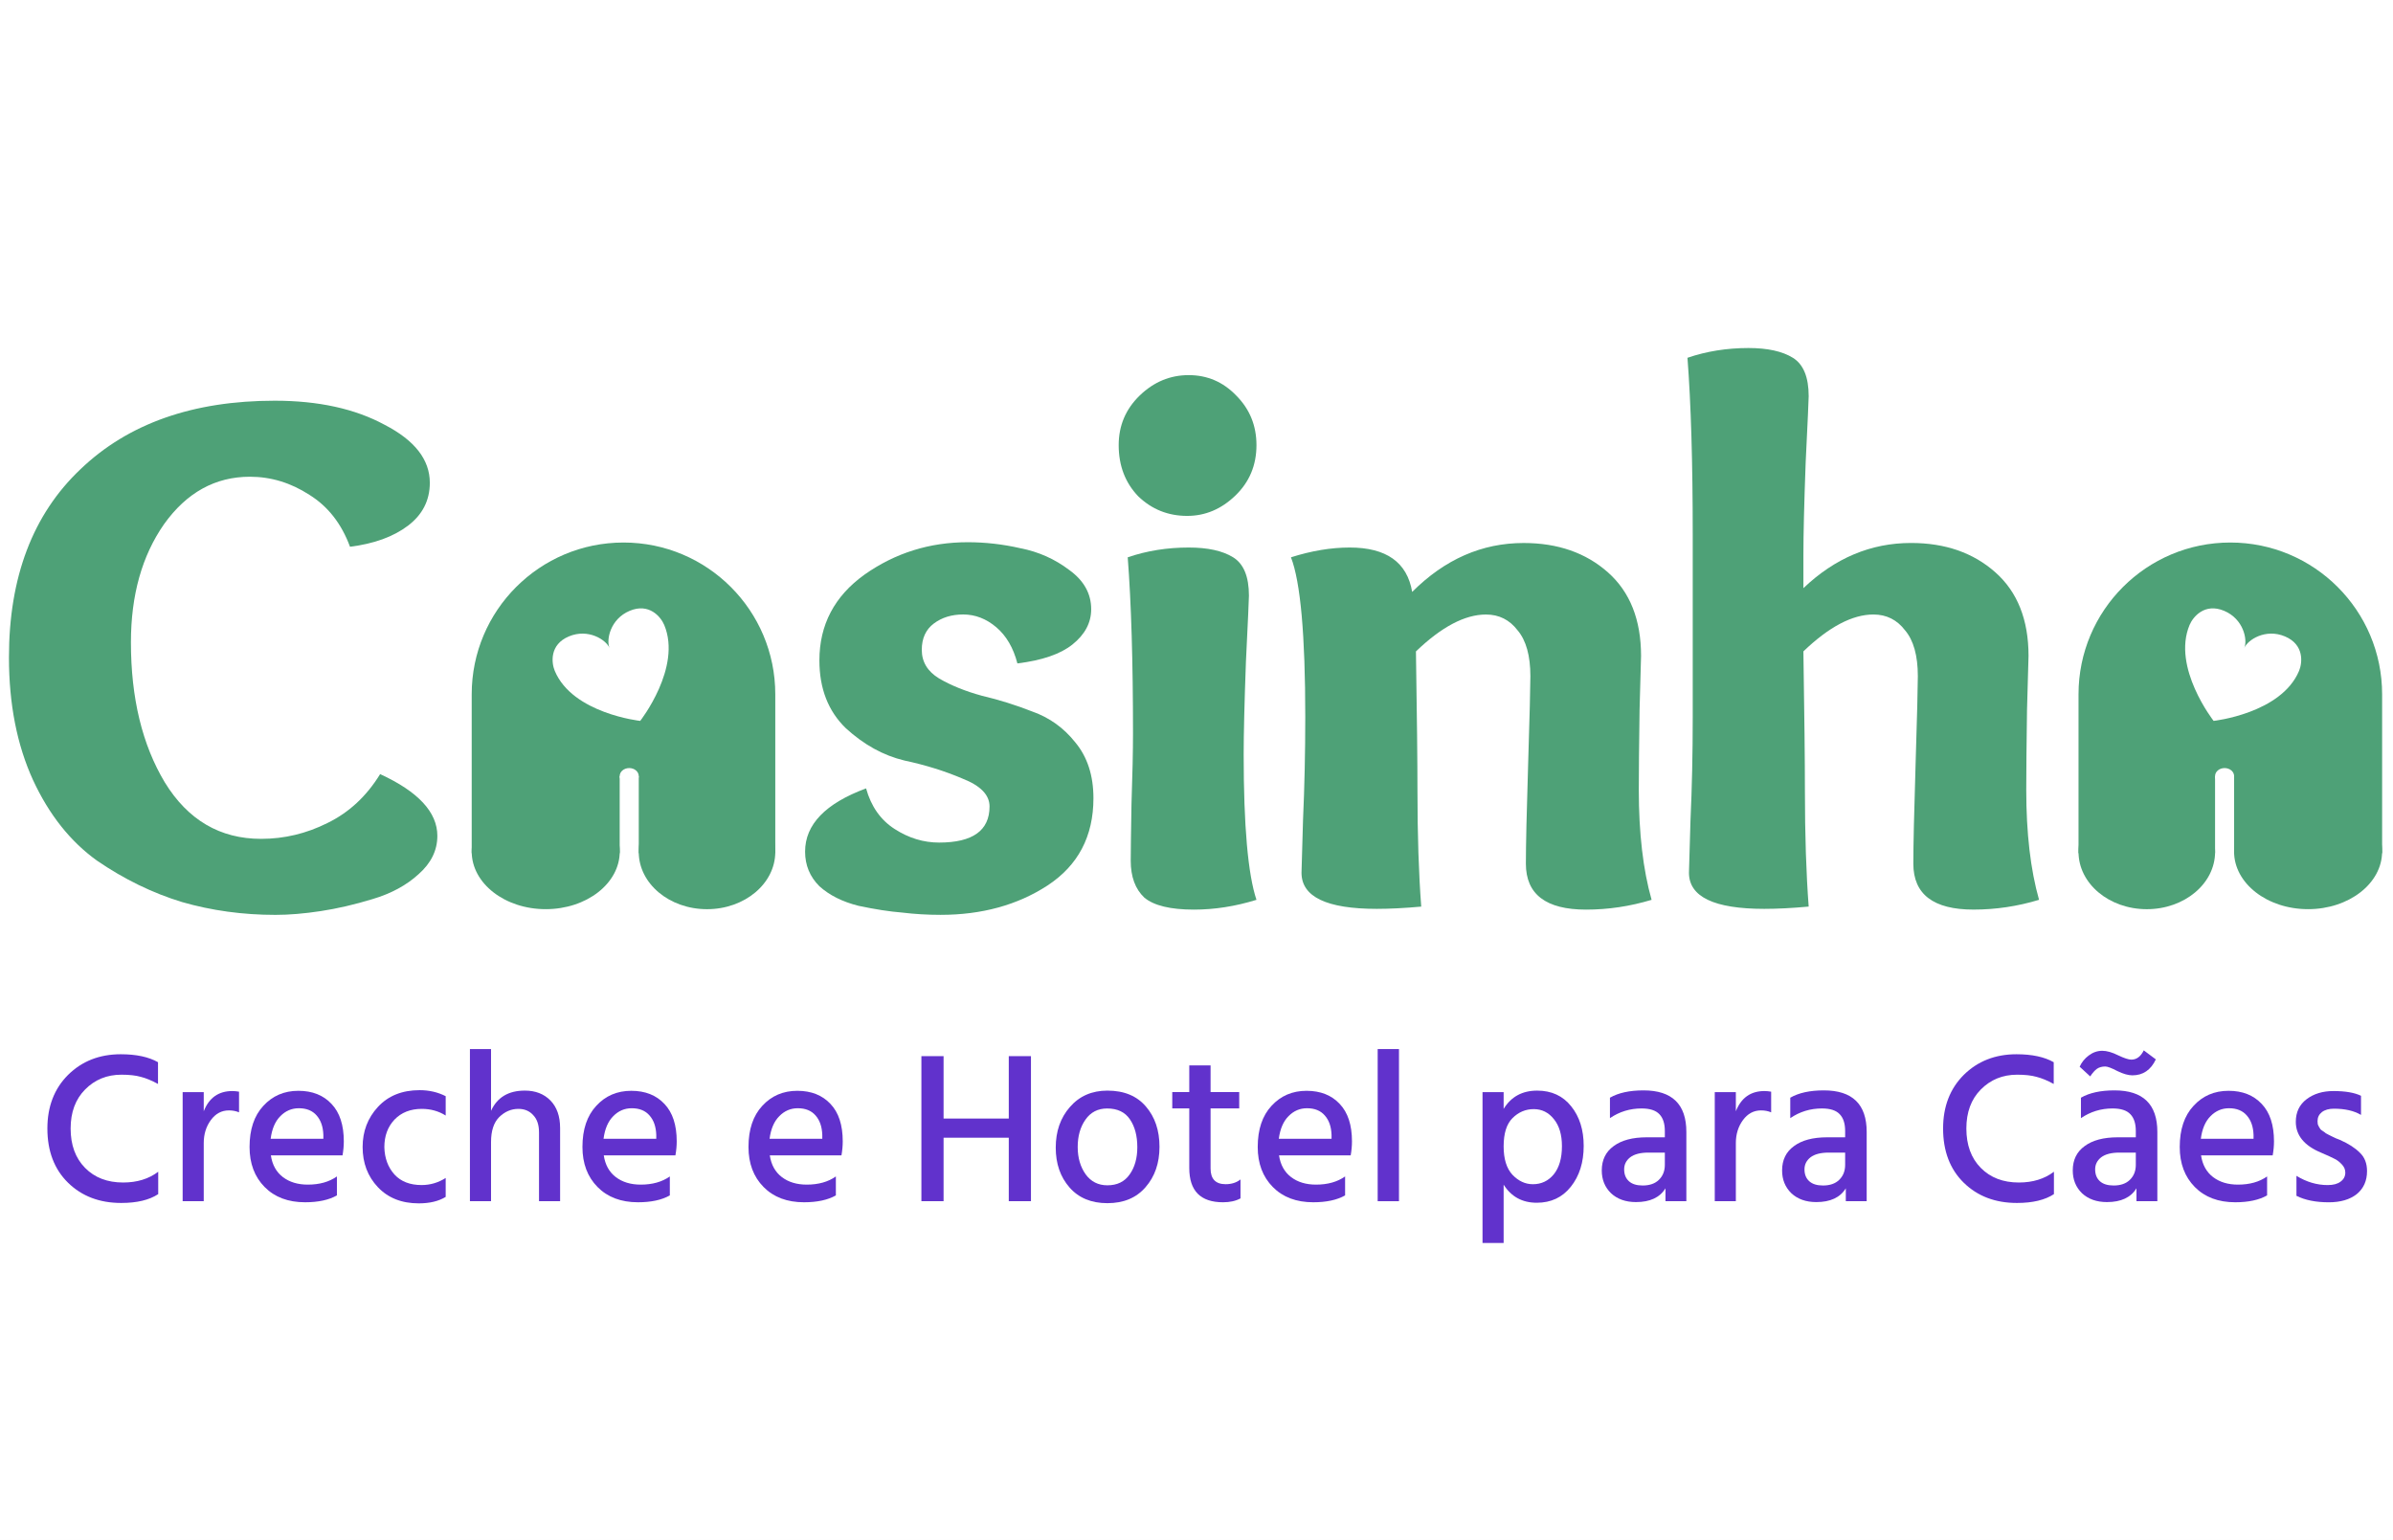
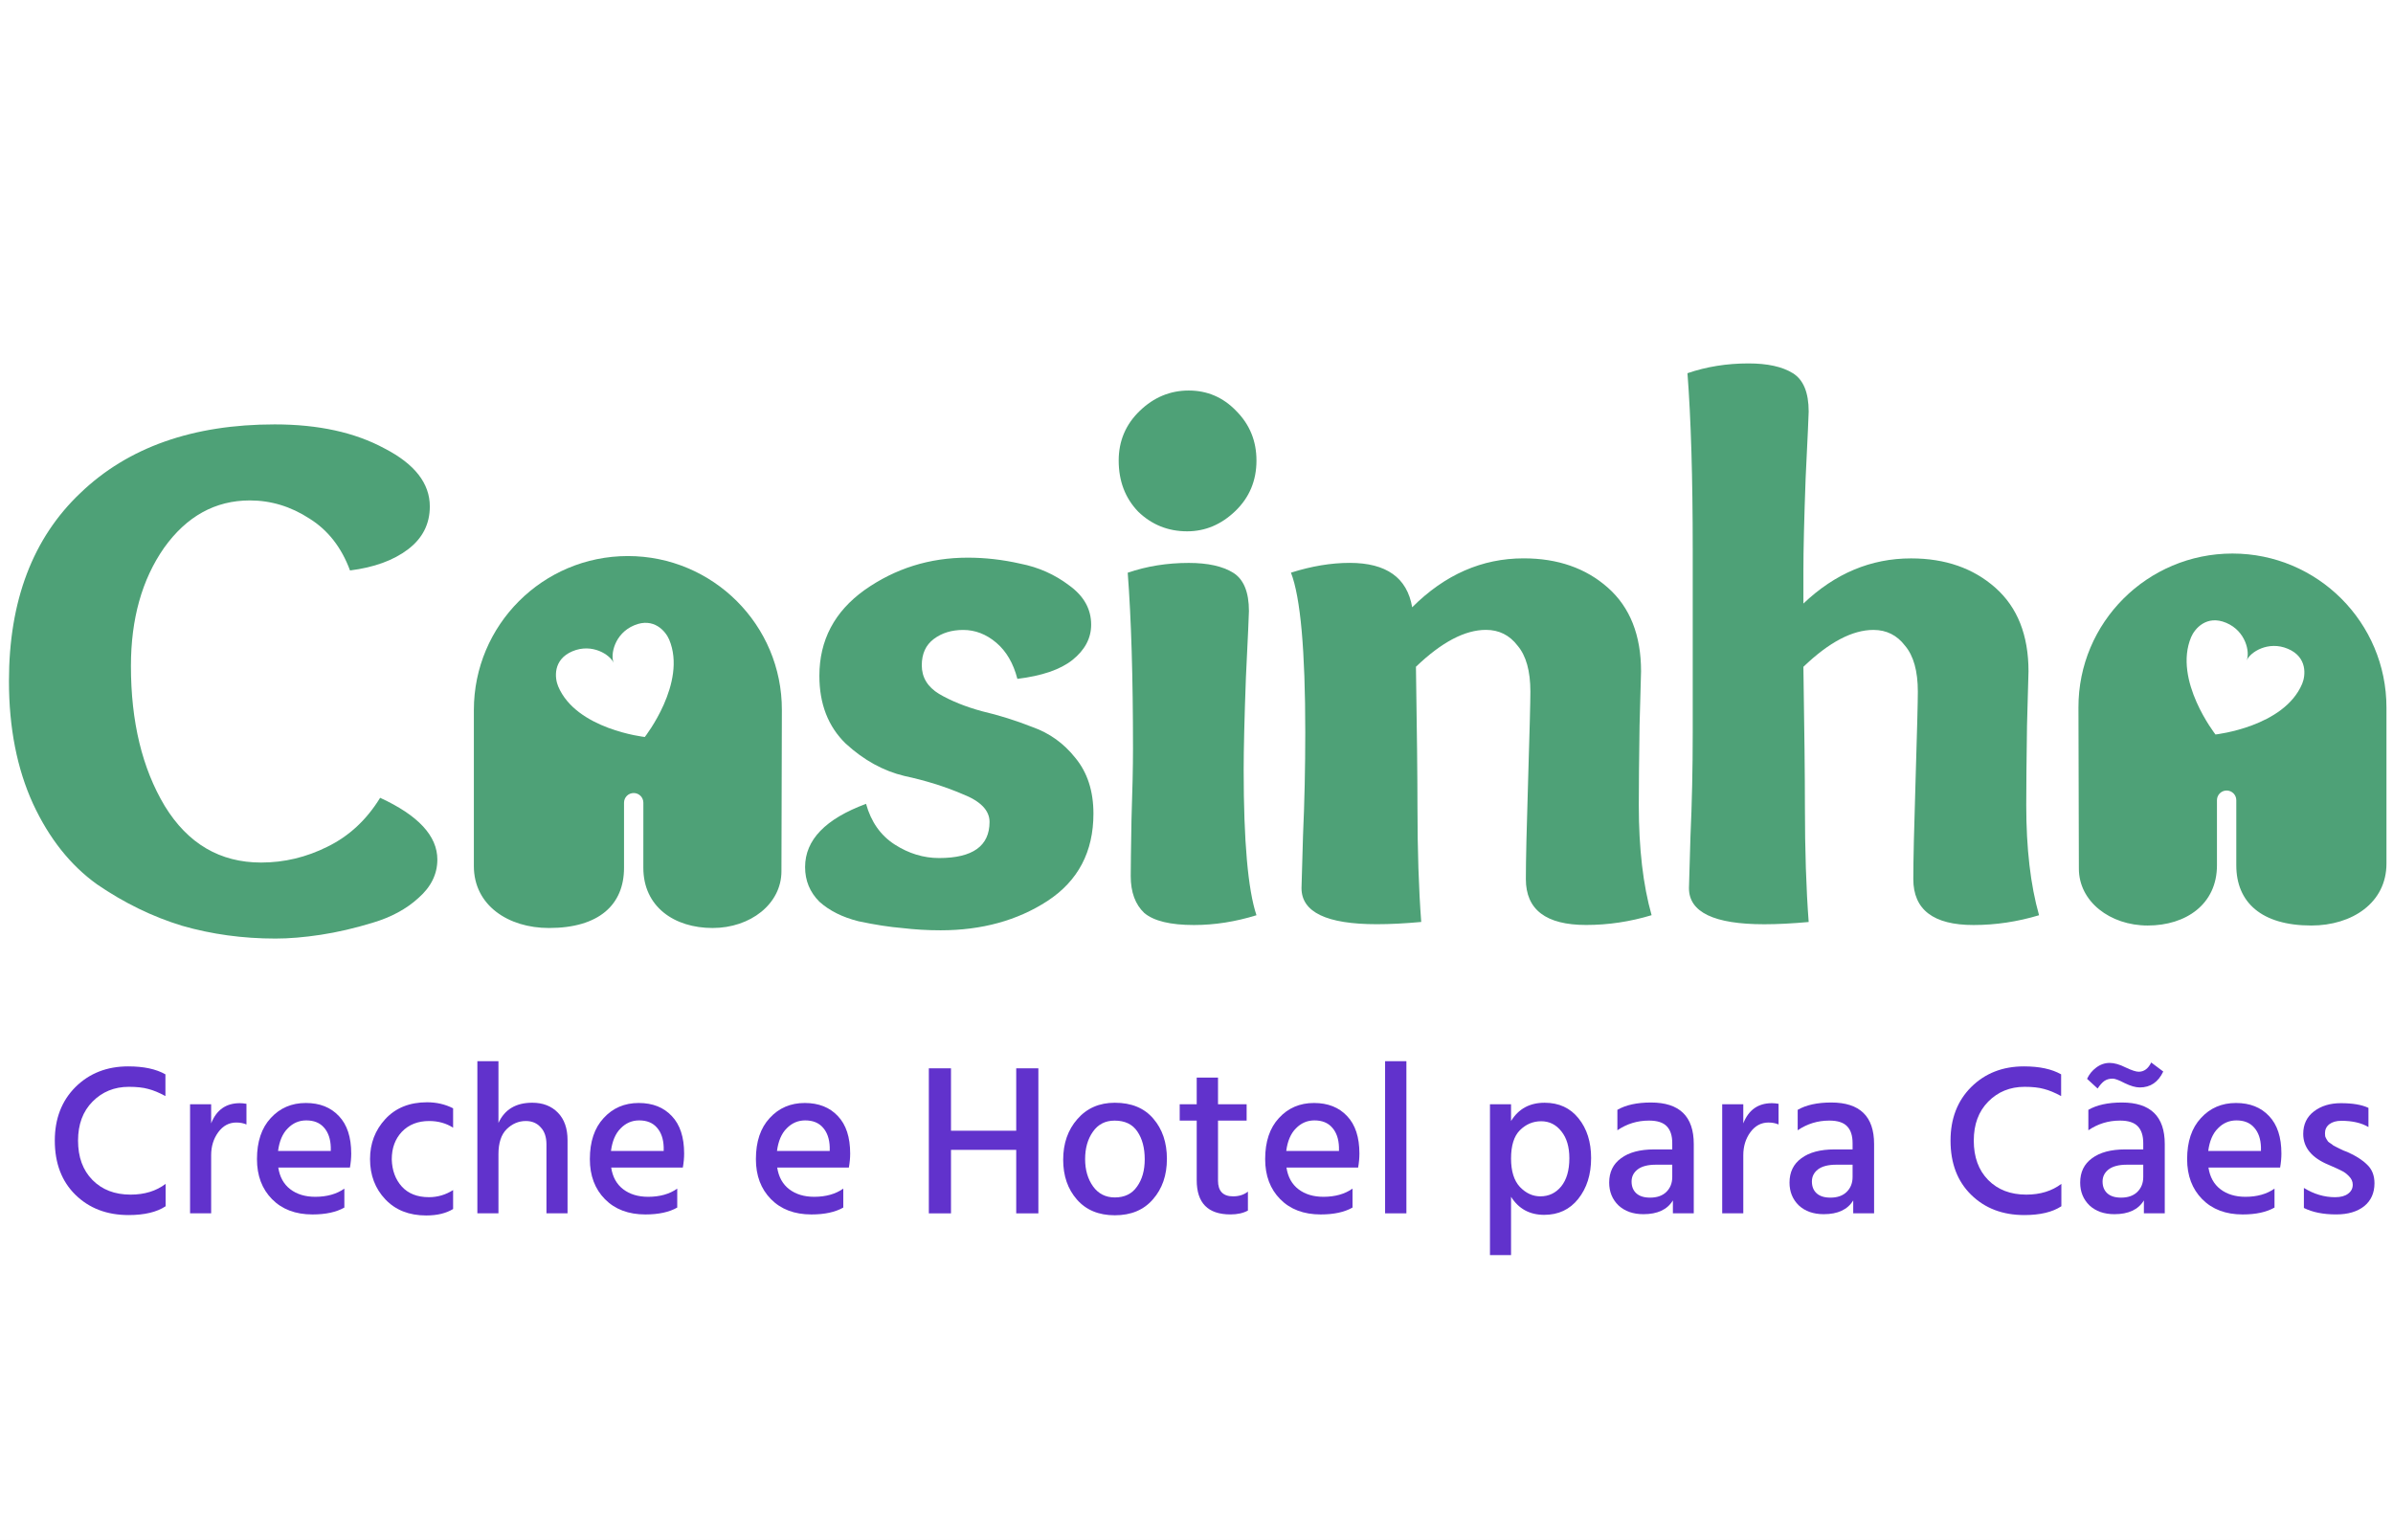
<svg xmlns="http://www.w3.org/2000/svg" width="101" height="65" viewBox="0 0 101 65" fill="none">
-   <g clip-path="url(#clip0_2503_483)">
-     <rect width="101" height="65" fill="white" />
-     <rect width="26.286" height="26.286" transform="matrix(-1 0 0 1 108.183 20.123)" fill="white" />
-     <rect width="26.286" height="26.286" transform="translate(12.2668 20.123)" fill="white" />
-     <path d="M100.541 29.307C100.541 25.769 97.672 22.9 94.134 22.9V22.9C90.595 22.9 87.727 25.769 87.727 29.307V36.014H100.541V29.307Z" fill="#4EA177" />
-     <path d="M93.873 25.783C94.695 26.129 94.868 27.008 94.725 27.35C94.868 27.008 95.618 26.517 96.439 26.863C97.26 27.209 97.178 27.979 97.034 28.321C96.278 30.118 93.429 30.429 93.429 30.429C93.429 30.429 91.659 28.174 92.415 26.378C92.559 26.036 93.052 25.438 93.873 25.783Z" fill="white" />
-     <path d="M94.294 32.76H93.49V37.631H94.294V32.76Z" fill="white" />
-     <path d="M94.292 35.945C94.292 37.288 95.691 38.376 97.416 38.376C99.141 38.376 100.54 37.288 100.54 35.945C100.54 34.602 99.141 33.514 97.416 33.514C95.691 33.514 94.292 34.602 94.292 35.945Z" fill="#4EA177" />
-     <path d="M93.49 32.759C93.49 32.946 93.67 33.098 93.892 33.098C94.114 33.098 94.294 32.946 94.294 32.759C94.294 32.572 94.114 32.42 93.892 32.42C93.67 32.42 93.49 32.572 93.49 32.759Z" fill="white" />
-     <path d="M87.727 35.96C87.727 37.295 89.017 38.377 90.609 38.377C92.201 38.377 93.491 37.295 93.491 35.96C93.491 34.625 92.201 33.543 90.609 33.543C89.017 33.543 87.727 34.625 87.727 35.96Z" fill="#4EA177" />
-     <path d="M19.909 29.307C19.909 25.769 22.777 22.9 26.316 22.9V22.9C29.854 22.9 32.722 25.769 32.722 29.307V36.014H19.909V29.307Z" fill="#4EA177" />
-     <path d="M26.576 25.783C25.755 26.129 25.581 27.008 25.725 27.35C25.581 27.008 24.831 26.517 24.01 26.863C23.189 27.209 23.272 27.979 23.416 28.321C24.171 30.118 27.021 30.429 27.021 30.429C27.021 30.429 28.79 28.174 28.034 26.378C27.89 26.036 27.397 25.438 26.576 25.783Z" fill="white" />
-     <path d="M26.155 32.76H26.96V37.631H26.155V32.76Z" fill="white" />
-     <path d="M26.157 35.945C26.157 37.288 24.759 38.376 23.033 38.376C21.308 38.376 19.909 37.288 19.909 35.945C19.909 34.602 21.308 33.514 23.033 33.514C24.759 33.514 26.157 34.602 26.157 35.945Z" fill="#4EA177" />
-     <path d="M26.959 32.759C26.959 32.946 26.779 33.098 26.558 33.098C26.335 33.098 26.155 32.946 26.155 32.759C26.155 32.572 26.335 32.42 26.558 32.42C26.779 32.42 26.959 32.572 26.959 32.759Z" fill="white" />
-     <path d="M32.722 35.96C32.722 37.295 31.432 38.377 29.841 38.377C28.249 38.377 26.959 37.295 26.959 35.96C26.959 34.625 28.249 33.543 29.841 33.543C31.432 33.543 32.722 34.625 32.722 35.96Z" fill="#4EA177" />
-     <path d="M73.796 14.69C74.601 14.69 75.226 14.827 75.671 15.102C76.115 15.378 76.338 15.918 76.338 16.723C76.338 16.85 76.296 17.782 76.211 19.519C76.147 21.256 76.115 22.559 76.115 23.428V24.826C77.45 23.555 78.965 22.919 80.659 22.919C82.1 22.919 83.286 23.332 84.218 24.159C85.15 24.985 85.617 26.161 85.617 27.686C85.617 27.728 85.595 28.491 85.553 29.974C85.532 31.457 85.521 32.579 85.521 33.342C85.521 35.164 85.701 36.71 86.061 37.981C85.15 38.257 84.229 38.394 83.297 38.394C81.602 38.394 80.755 37.748 80.755 36.456C80.755 35.693 80.787 34.295 80.85 32.262C80.914 30.207 80.945 28.968 80.945 28.544C80.945 27.675 80.765 27.029 80.405 26.605C80.066 26.161 79.621 25.938 79.071 25.938C78.181 25.938 77.196 26.457 76.115 27.495C76.158 30.207 76.179 32.166 76.179 33.374C76.179 35.238 76.232 36.869 76.338 38.267C75.639 38.331 75.014 38.363 74.463 38.363C72.345 38.363 71.285 37.854 71.285 36.837C71.285 36.753 71.307 36.022 71.349 34.645C71.413 33.247 71.444 31.796 71.444 30.291V22.538C71.444 19.509 71.37 17.03 71.222 15.102C72.027 14.827 72.885 14.69 73.796 14.69Z" fill="#4EA177" />
-     <path d="M54.487 23.524C55.356 23.248 56.182 23.111 56.966 23.111C58.513 23.111 59.392 23.735 59.603 24.985C60.98 23.608 62.548 22.92 64.306 22.92C65.747 22.92 66.933 23.333 67.865 24.159C68.797 24.985 69.263 26.161 69.263 27.686C69.263 27.729 69.242 28.491 69.2 29.974C69.179 31.457 69.168 32.58 69.168 33.343C69.168 35.164 69.348 36.711 69.708 37.982C68.797 38.257 67.876 38.395 66.944 38.395C65.249 38.395 64.402 37.749 64.402 36.456C64.402 35.694 64.433 34.296 64.497 32.262C64.561 30.207 64.592 28.968 64.592 28.544C64.592 27.676 64.412 27.03 64.052 26.606C63.713 26.161 63.268 25.939 62.718 25.939C61.828 25.939 60.843 26.458 59.762 27.496C59.805 30.207 59.826 32.167 59.826 33.374C59.826 35.238 59.879 36.87 59.985 38.268C59.286 38.331 58.661 38.363 58.11 38.363C55.992 38.363 54.932 37.855 54.932 36.838C54.932 36.753 54.954 36.012 54.996 34.614C55.059 33.215 55.091 31.764 55.091 30.26C55.091 26.807 54.89 24.562 54.487 23.524Z" fill="#4EA177" />
-     <path d="M50.108 21.776C49.303 21.776 48.614 21.501 48.042 20.95C47.492 20.378 47.216 19.658 47.216 18.789C47.216 17.963 47.513 17.264 48.106 16.692C48.699 16.12 49.387 15.834 50.171 15.834C50.955 15.834 51.622 16.12 52.173 16.692C52.745 17.264 53.031 17.963 53.031 18.789C53.031 19.637 52.734 20.346 52.141 20.918C51.548 21.49 50.87 21.776 50.108 21.776ZM50.171 23.111C50.976 23.111 51.601 23.248 52.046 23.524C52.491 23.799 52.713 24.339 52.713 25.144C52.713 25.271 52.671 26.204 52.586 27.941C52.523 29.678 52.491 30.981 52.491 31.849C52.491 34.857 52.671 36.901 53.031 37.982C52.141 38.257 51.262 38.395 50.394 38.395C49.398 38.395 48.699 38.225 48.297 37.887C47.915 37.526 47.724 37.007 47.724 36.33C47.724 35.991 47.735 35.196 47.756 33.946C47.799 32.697 47.82 31.701 47.82 30.959C47.82 27.93 47.746 25.451 47.597 23.524C48.402 23.248 49.26 23.111 50.171 23.111Z" fill="#4EA177" />
-     <path d="M42.941 28.003C42.771 27.346 42.474 26.837 42.051 26.477C41.627 26.117 41.161 25.937 40.653 25.937C40.166 25.937 39.752 26.064 39.413 26.319C39.075 26.573 38.905 26.944 38.905 27.431C38.905 27.939 39.149 28.342 39.636 28.638C40.144 28.935 40.748 29.178 41.447 29.369C42.167 29.538 42.877 29.761 43.576 30.036C44.296 30.291 44.9 30.725 45.387 31.339C45.896 31.953 46.15 32.737 46.15 33.691C46.15 35.301 45.504 36.529 44.212 37.377C42.941 38.203 41.437 38.616 39.699 38.616C39.149 38.616 38.608 38.584 38.079 38.52C37.549 38.478 36.935 38.383 36.236 38.235C35.558 38.065 35.007 37.79 34.584 37.408C34.181 37.006 33.98 36.519 33.98 35.947C33.98 34.803 34.838 33.913 36.554 33.278C36.765 34.04 37.168 34.612 37.761 34.993C38.354 35.375 38.979 35.565 39.636 35.565C41.055 35.565 41.765 35.057 41.765 34.04C41.765 33.553 41.384 33.161 40.621 32.864C39.88 32.547 39.064 32.292 38.174 32.102C37.284 31.89 36.458 31.434 35.696 30.735C34.954 30.015 34.584 29.062 34.584 27.876C34.584 26.372 35.219 25.164 36.49 24.253C37.782 23.342 39.233 22.887 40.843 22.887C41.585 22.887 42.326 22.971 43.068 23.141C43.83 23.289 44.519 23.596 45.133 24.062C45.748 24.507 46.055 25.058 46.055 25.715C46.055 26.287 45.79 26.785 45.26 27.208C44.752 27.611 43.979 27.876 42.941 28.003Z" fill="#4EA177" />
-     <path d="M16.044 32.675C17.654 33.416 18.459 34.285 18.459 35.281C18.459 35.895 18.194 36.435 17.665 36.901C17.156 37.367 16.51 37.717 15.726 37.95C14.964 38.183 14.233 38.352 13.534 38.458C12.835 38.564 12.199 38.617 11.627 38.617C10.25 38.617 8.937 38.437 7.687 38.077C6.437 37.696 5.24 37.113 4.096 36.329C2.973 35.524 2.073 34.391 1.395 32.929C0.717 31.446 0.378 29.72 0.378 27.75C0.378 24.36 1.385 21.712 3.397 19.806C5.41 17.878 8.142 16.914 11.595 16.914C13.438 16.914 14.985 17.253 16.235 17.931C17.506 18.588 18.141 19.403 18.141 20.378C18.141 21.119 17.834 21.723 17.22 22.189C16.605 22.655 15.79 22.951 14.773 23.079C14.413 22.104 13.841 21.373 13.057 20.886C12.273 20.378 11.437 20.123 10.547 20.123C9.085 20.123 7.878 20.791 6.924 22.125C5.992 23.46 5.526 25.123 5.526 27.114C5.526 29.466 6.003 31.436 6.956 33.025C7.931 34.613 9.286 35.408 11.023 35.408C11.998 35.408 12.93 35.185 13.82 34.74C14.731 34.296 15.472 33.607 16.044 32.675Z" fill="#4EA177" />
-     <path d="M99.65 46.253V47.061C99.353 46.885 98.972 46.798 98.506 46.798C98.294 46.798 98.124 46.846 97.997 46.943C97.876 47.04 97.815 47.167 97.815 47.324C97.815 47.367 97.818 47.409 97.825 47.452C97.837 47.488 97.855 47.527 97.879 47.57C97.903 47.606 97.924 47.639 97.942 47.67C97.967 47.694 98.003 47.721 98.052 47.751C98.1 47.782 98.136 47.809 98.16 47.833C98.191 47.851 98.236 47.876 98.297 47.906C98.363 47.936 98.412 47.96 98.442 47.978C98.472 47.99 98.524 48.015 98.597 48.051C98.675 48.081 98.73 48.102 98.76 48.115C99.117 48.272 99.396 48.451 99.596 48.651C99.802 48.844 99.904 49.105 99.904 49.432C99.904 49.843 99.759 50.167 99.469 50.404C99.178 50.634 98.784 50.749 98.288 50.749C97.743 50.749 97.288 50.658 96.925 50.476V49.632C97.349 49.892 97.788 50.022 98.242 50.022C98.478 50.022 98.66 49.974 98.787 49.877C98.921 49.78 98.987 49.653 98.987 49.495C98.987 49.362 98.936 49.244 98.833 49.141C98.73 49.032 98.624 48.953 98.515 48.905C98.412 48.85 98.233 48.769 97.979 48.66C97.258 48.363 96.898 47.927 96.898 47.352C96.898 46.946 97.049 46.628 97.352 46.398C97.655 46.168 98.033 46.053 98.487 46.053C98.984 46.053 99.372 46.119 99.65 46.253Z" fill="#6132CC" />
-     <path d="M95.114 48.069V47.905C95.102 47.56 95.008 47.287 94.832 47.088C94.657 46.882 94.406 46.779 94.079 46.779C93.776 46.779 93.516 46.891 93.297 47.115C93.079 47.333 92.943 47.651 92.889 48.069H95.114ZM95.686 49.658V50.458C95.347 50.651 94.899 50.748 94.342 50.748C93.627 50.748 93.058 50.533 92.634 50.103C92.21 49.673 91.999 49.11 91.999 48.414C91.999 47.675 92.192 47.097 92.58 46.679C92.967 46.255 93.461 46.043 94.061 46.043C94.648 46.043 95.114 46.228 95.459 46.597C95.805 46.96 95.977 47.487 95.977 48.178C95.977 48.365 95.959 48.562 95.922 48.768H92.898C92.958 49.168 93.128 49.473 93.406 49.685C93.685 49.897 94.036 50.003 94.46 50.003C94.951 50.003 95.359 49.888 95.686 49.658Z" fill="#6132CC" />
-     <path d="M90.481 44.336L90.99 44.717C90.778 45.166 90.448 45.39 90 45.39C89.824 45.39 89.612 45.329 89.364 45.208C89.122 45.081 88.952 45.017 88.856 45.017C88.716 45.017 88.598 45.05 88.501 45.117C88.41 45.184 88.317 45.29 88.22 45.435L87.775 45.026C87.859 44.839 87.987 44.681 88.156 44.554C88.332 44.421 88.522 44.354 88.728 44.354C88.922 44.354 89.146 44.418 89.4 44.545C89.655 44.666 89.84 44.727 89.955 44.727C90.179 44.727 90.354 44.596 90.481 44.336ZM90.145 48.651H89.455C89.116 48.651 88.859 48.717 88.683 48.85C88.513 48.984 88.429 49.153 88.429 49.359C88.429 49.571 88.495 49.737 88.628 49.859C88.762 49.98 88.955 50.04 89.21 50.04C89.5 50.04 89.728 49.962 89.891 49.804C90.061 49.641 90.145 49.429 90.145 49.168V48.651ZM87.829 47.197V46.334C88.186 46.128 88.659 46.025 89.246 46.025C90.451 46.025 91.054 46.61 91.054 47.779V50.703H90.173V50.158C89.936 50.546 89.522 50.74 88.928 50.74C88.492 50.74 88.141 50.615 87.874 50.367C87.614 50.113 87.484 49.792 87.484 49.404C87.484 48.962 87.65 48.62 87.984 48.378C88.317 48.13 88.783 48.006 89.382 48.006H90.145V47.742C90.145 47.427 90.07 47.191 89.918 47.034C89.767 46.87 89.516 46.788 89.164 46.788C88.674 46.788 88.229 46.925 87.829 47.197Z" fill="#6132CC" />
-     <path d="M86.68 44.836V45.754C86.414 45.608 86.172 45.508 85.954 45.454C85.742 45.393 85.469 45.363 85.136 45.363C84.525 45.363 84.013 45.572 83.601 45.99C83.195 46.401 82.993 46.95 82.993 47.634C82.993 48.33 83.195 48.884 83.601 49.296C84.007 49.708 84.543 49.914 85.209 49.914C85.796 49.914 86.29 49.762 86.689 49.459V50.404C86.314 50.652 85.793 50.777 85.127 50.777C84.213 50.777 83.465 50.492 82.883 49.923C82.302 49.353 82.011 48.59 82.011 47.634C82.011 46.707 82.302 45.953 82.883 45.372C83.471 44.791 84.213 44.5 85.109 44.5C85.763 44.5 86.287 44.612 86.68 44.836Z" fill="#6132CC" />
-     <path d="M77.877 48.651H77.187C76.848 48.651 76.591 48.717 76.415 48.85C76.246 48.983 76.161 49.153 76.161 49.359C76.161 49.571 76.227 49.737 76.361 49.859C76.494 49.98 76.688 50.04 76.942 50.04C77.233 50.04 77.46 49.962 77.623 49.804C77.793 49.641 77.877 49.429 77.877 49.168V48.651ZM75.561 47.197V46.334C75.918 46.128 76.391 46.025 76.978 46.025C78.183 46.025 78.786 46.61 78.786 47.779V50.703H77.905V50.158C77.669 50.546 77.254 50.74 76.66 50.74C76.224 50.74 75.873 50.615 75.607 50.367C75.346 50.113 75.216 49.792 75.216 49.404C75.216 48.962 75.383 48.62 75.716 48.378C76.049 48.13 76.515 48.006 77.115 48.006H77.877V47.742C77.877 47.427 77.802 47.191 77.65 47.034C77.499 46.87 77.248 46.788 76.897 46.788C76.406 46.788 75.961 46.925 75.561 47.197Z" fill="#6132CC" />
-     <path d="M73.264 46.098V46.907C73.489 46.337 73.891 46.053 74.472 46.053C74.557 46.053 74.651 46.062 74.754 46.08V46.952C74.627 46.898 74.485 46.87 74.327 46.87C74.018 46.87 73.764 47.007 73.564 47.279C73.364 47.551 73.264 47.876 73.264 48.251V50.703H72.374V46.098H73.264Z" fill="#6132CC" />
-     <path d="M70.267 48.651H69.576C69.237 48.651 68.98 48.717 68.804 48.85C68.635 48.983 68.55 49.153 68.55 49.359C68.55 49.571 68.617 49.737 68.75 49.859C68.883 49.98 69.077 50.04 69.331 50.04C69.622 50.04 69.849 49.962 70.012 49.804C70.182 49.641 70.267 49.429 70.267 49.168V48.651ZM67.95 47.197V46.334C68.308 46.128 68.78 46.025 69.367 46.025C70.572 46.025 71.175 46.61 71.175 47.779V50.703H70.294V50.158C70.058 50.546 69.643 50.74 69.049 50.74C68.614 50.74 68.262 50.615 67.996 50.367C67.735 50.113 67.605 49.792 67.605 49.404C67.605 48.962 67.772 48.62 68.105 48.378C68.438 48.13 68.904 48.006 69.504 48.006H70.267V47.742C70.267 47.427 70.191 47.191 70.04 47.034C69.888 46.87 69.637 46.788 69.286 46.788C68.795 46.788 68.35 46.925 67.95 47.197Z" fill="#6132CC" />
-     <path d="M64.698 49.986C65.055 49.986 65.349 49.847 65.579 49.569C65.809 49.284 65.924 48.887 65.924 48.379C65.924 47.9 65.812 47.522 65.588 47.243C65.364 46.959 65.079 46.816 64.734 46.816C64.389 46.816 64.089 46.944 63.835 47.198C63.587 47.446 63.463 47.843 63.463 48.388C63.463 48.921 63.587 49.32 63.835 49.587C64.089 49.853 64.377 49.986 64.698 49.986ZM63.463 46.099V46.807C63.778 46.292 64.25 46.035 64.88 46.035C65.485 46.035 65.964 46.256 66.315 46.698C66.666 47.134 66.842 47.691 66.842 48.37C66.842 49.066 66.66 49.641 66.297 50.095C65.939 50.544 65.461 50.768 64.862 50.768C64.25 50.768 63.784 50.513 63.463 50.005V52.466H62.572V46.099H63.463Z" fill="#6132CC" />
-     <path d="M58.147 50.703V44.281H59.046V50.703H58.147Z" fill="#6132CC" />
-     <path d="M56.2 48.069V47.905C56.188 47.56 56.094 47.287 55.918 47.088C55.742 46.882 55.491 46.779 55.164 46.779C54.861 46.779 54.601 46.891 54.383 47.115C54.165 47.333 54.029 47.651 53.974 48.069H56.2ZM56.772 49.658V50.458C56.433 50.651 55.985 50.748 55.428 50.748C54.713 50.748 54.144 50.533 53.72 50.103C53.296 49.673 53.084 49.11 53.084 48.414C53.084 47.675 53.278 47.097 53.665 46.679C54.053 46.255 54.546 46.043 55.146 46.043C55.733 46.043 56.2 46.228 56.545 46.597C56.89 46.96 57.062 47.487 57.062 48.178C57.062 48.365 57.044 48.562 57.008 48.768H53.983C54.044 49.168 54.213 49.473 54.492 49.685C54.77 49.897 55.122 50.003 55.546 50.003C56.036 50.003 56.445 49.888 56.772 49.658Z" fill="#6132CC" />
-     <path d="M51.094 46.787V49.322C51.094 49.764 51.306 49.985 51.73 49.985C51.978 49.985 52.187 49.918 52.357 49.785V50.584C52.157 50.693 51.912 50.748 51.621 50.748C50.67 50.748 50.195 50.266 50.195 49.303V46.787H49.477V46.097H50.195V44.971H51.094V46.097H52.303V46.787H51.094Z" fill="#6132CC" />
-     <path d="M46.739 50.786C46.061 50.786 45.528 50.565 45.141 50.123C44.753 49.681 44.559 49.12 44.559 48.442C44.559 47.752 44.759 47.18 45.159 46.725C45.559 46.265 46.085 46.035 46.739 46.035C47.442 46.035 47.984 46.259 48.365 46.707C48.747 47.149 48.938 47.716 48.938 48.406C48.938 49.096 48.741 49.666 48.347 50.114C47.959 50.562 47.424 50.786 46.739 50.786ZM46.73 46.789C46.337 46.789 46.031 46.947 45.813 47.261C45.595 47.57 45.486 47.955 45.486 48.415C45.486 48.869 45.598 49.254 45.822 49.569C46.046 49.877 46.352 50.032 46.739 50.032C47.151 50.032 47.463 49.88 47.675 49.578C47.893 49.275 48.002 48.89 48.002 48.424C48.002 47.946 47.899 47.555 47.693 47.252C47.487 46.944 47.166 46.789 46.73 46.789Z" fill="#6132CC" />
-     <path d="M42.577 44.58H43.513V50.702H42.577V48.023H39.825V50.702H38.889V44.58H39.825V47.214H42.577V44.58Z" fill="#6132CC" />
-     <path d="M34.706 48.069V47.905C34.694 47.56 34.6 47.287 34.425 47.088C34.249 46.882 33.998 46.779 33.671 46.779C33.368 46.779 33.108 46.891 32.89 47.115C32.672 47.333 32.535 47.651 32.481 48.069H34.706ZM35.279 49.658V50.458C34.94 50.651 34.491 50.748 33.934 50.748C33.22 50.748 32.651 50.533 32.227 50.103C31.803 49.673 31.591 49.11 31.591 48.414C31.591 47.675 31.785 47.097 32.172 46.679C32.56 46.255 33.053 46.043 33.653 46.043C34.24 46.043 34.706 46.228 35.052 46.597C35.397 46.96 35.569 47.487 35.569 48.178C35.569 48.365 35.551 48.562 35.515 48.768H32.49C32.551 49.168 32.72 49.473 32.999 49.685C33.277 49.897 33.629 50.003 34.052 50.003C34.543 50.003 34.952 49.888 35.279 49.658Z" fill="#6132CC" />
-     <path d="M27.699 48.069V47.905C27.687 47.56 27.593 47.287 27.417 47.088C27.242 46.882 26.99 46.779 26.663 46.779C26.361 46.779 26.1 46.891 25.882 47.115C25.664 47.333 25.528 47.651 25.473 48.069H27.699ZM28.271 49.658V50.458C27.932 50.651 27.484 50.748 26.927 50.748C26.212 50.748 25.643 50.533 25.219 50.103C24.795 49.673 24.583 49.11 24.583 48.414C24.583 47.675 24.777 47.097 25.165 46.679C25.552 46.255 26.046 46.043 26.645 46.043C27.233 46.043 27.699 46.228 28.044 46.597C28.389 46.96 28.562 47.487 28.562 48.178C28.562 48.365 28.544 48.562 28.507 48.768H25.483C25.543 49.168 25.713 49.473 25.991 49.685C26.27 49.897 26.621 50.003 27.045 50.003C27.535 50.003 27.944 49.888 28.271 49.658Z" fill="#6132CC" />
-     <path d="M20.725 44.281V46.888C20.985 46.319 21.46 46.034 22.151 46.034C22.599 46.034 22.959 46.174 23.232 46.452C23.504 46.731 23.64 47.118 23.64 47.615V50.703H22.75V47.797C22.75 47.482 22.669 47.239 22.505 47.07C22.348 46.894 22.139 46.806 21.878 46.806C21.575 46.806 21.306 46.922 21.07 47.152C20.84 47.382 20.725 47.733 20.725 48.205V50.703H19.834V44.281H20.725Z" fill="#6132CC" />
-     <path d="M16.222 48.423C16.234 48.889 16.377 49.273 16.649 49.576C16.922 49.873 17.303 50.021 17.794 50.021C18.157 50.021 18.496 49.922 18.811 49.722V50.521C18.514 50.703 18.136 50.794 17.675 50.794C16.955 50.794 16.38 50.566 15.95 50.112C15.52 49.658 15.305 49.092 15.305 48.414C15.305 47.754 15.52 47.19 15.95 46.724C16.386 46.252 16.973 46.016 17.712 46.016C18.111 46.016 18.478 46.1 18.811 46.27V47.087C18.514 46.9 18.178 46.806 17.803 46.806C17.324 46.806 16.94 46.957 16.649 47.26C16.364 47.563 16.222 47.95 16.222 48.423Z" fill="#6132CC" />
-     <path d="M13.648 48.069V47.905C13.636 47.56 13.542 47.287 13.367 47.088C13.191 46.882 12.94 46.779 12.613 46.779C12.31 46.779 12.049 46.891 11.831 47.115C11.613 47.333 11.477 47.651 11.423 48.069H13.648ZM14.22 49.658V50.458C13.881 50.651 13.433 50.748 12.876 50.748C12.161 50.748 11.592 50.533 11.168 50.103C10.744 49.673 10.533 49.11 10.533 48.414C10.533 47.675 10.726 47.097 11.114 46.679C11.501 46.255 11.995 46.043 12.594 46.043C13.182 46.043 13.648 46.228 13.993 46.597C14.338 46.96 14.511 47.487 14.511 48.178C14.511 48.365 14.493 48.562 14.457 48.768H11.432C11.492 49.168 11.662 49.473 11.94 49.685C12.219 49.897 12.57 50.003 12.994 50.003C13.485 50.003 13.893 49.888 14.22 49.658Z" fill="#6132CC" />
-     <path d="M8.599 46.098V46.907C8.823 46.337 9.226 46.053 9.807 46.053C9.892 46.053 9.986 46.062 10.089 46.08V46.952C9.961 46.898 9.819 46.87 9.662 46.87C9.353 46.87 9.098 47.007 8.899 47.279C8.699 47.551 8.599 47.876 8.599 48.251V50.703H7.709V46.098H8.599Z" fill="#6132CC" />
-     <path d="M6.669 44.836V45.754C6.402 45.608 6.16 45.508 5.942 45.454C5.73 45.393 5.458 45.363 5.125 45.363C4.513 45.363 4.001 45.572 3.59 45.99C3.184 46.401 2.981 46.95 2.981 47.634C2.981 48.33 3.184 48.884 3.59 49.296C3.995 49.708 4.531 49.914 5.197 49.914C5.785 49.914 6.278 49.762 6.678 49.459V50.404C6.302 50.652 5.782 50.777 5.116 50.777C4.201 50.777 3.453 50.492 2.872 49.923C2.291 49.353 2 48.59 2 47.634C2 46.707 2.291 45.953 2.872 45.372C3.459 44.791 4.201 44.5 5.097 44.5C5.751 44.5 6.275 44.612 6.669 44.836Z" fill="#6132CC" />
-   </g>
-   <defs>
-     <clipPath id="clip0_2503_483">
-       <rect width="101" height="65" fill="white" />
-     </clipPath>
-   </defs>
+   <rect width="101" height="65" fill="white" />
+   <path d="M73.796 15.34C74.6 15.34 75.225 15.477 75.67 15.753C76.115 16.028 76.338 16.569 76.338 17.373C76.338 17.501 76.295 18.433 76.21 20.17C76.147 21.907 76.115 23.21 76.115 24.078V25.476C77.45 24.205 78.964 23.57 80.659 23.57C82.1 23.57 83.286 23.983 84.218 24.809C85.15 25.635 85.616 26.811 85.616 28.336C85.616 28.379 85.595 29.141 85.553 30.624C85.531 32.107 85.521 33.23 85.521 33.992C85.521 35.814 85.701 37.361 86.061 38.632C85.15 38.907 84.229 39.045 83.297 39.045C81.602 39.045 80.754 38.399 80.754 37.106C80.754 36.344 80.786 34.946 80.85 32.912C80.913 30.857 80.945 29.618 80.945 29.194C80.945 28.326 80.765 27.68 80.405 27.256C80.066 26.811 79.621 26.589 79.07 26.589C78.181 26.589 77.196 27.108 76.115 28.146C76.158 30.857 76.179 32.817 76.179 34.024C76.179 35.888 76.232 37.52 76.338 38.918C75.639 38.981 75.014 39.013 74.463 39.013C72.344 39.013 71.285 38.505 71.285 37.488C71.285 37.403 71.306 36.672 71.349 35.295C71.412 33.897 71.444 32.446 71.444 30.942V23.189C71.444 20.159 71.37 17.681 71.222 15.753C72.027 15.477 72.885 15.34 73.796 15.34Z" fill="#4EA177" />
+   <path d="M54.487 24.172C55.356 23.897 56.182 23.759 56.966 23.759C58.512 23.759 59.391 24.384 59.603 25.634C60.98 24.257 62.548 23.568 64.306 23.568C65.747 23.568 66.933 23.981 67.865 24.808C68.797 25.634 69.263 26.809 69.263 28.335C69.263 28.377 69.242 29.14 69.2 30.623C69.178 32.105 69.168 33.228 69.168 33.991C69.168 35.813 69.348 37.359 69.708 38.63C68.797 38.906 67.876 39.043 66.944 39.043C65.249 39.043 64.401 38.397 64.401 37.105C64.401 36.342 64.433 34.944 64.497 32.91C64.56 30.856 64.592 29.616 64.592 29.193C64.592 28.324 64.412 27.678 64.052 27.254C63.713 26.809 63.268 26.587 62.717 26.587C61.828 26.587 60.843 27.106 59.762 28.144C59.804 30.856 59.826 32.815 59.826 34.023C59.826 35.887 59.879 37.518 59.985 38.916C59.285 38.98 58.661 39.011 58.11 39.011C55.991 39.011 54.932 38.503 54.932 37.486C54.932 37.401 54.953 36.66 54.996 35.262C55.059 33.864 55.091 32.413 55.091 30.909C55.091 27.456 54.89 25.21 54.487 24.172Z" fill="#4EA177" />
+   <path d="M50.107 22.427C49.302 22.427 48.614 22.151 48.042 21.6C47.491 21.028 47.216 20.308 47.216 19.439C47.216 18.613 47.512 17.914 48.106 17.342C48.699 16.77 49.387 16.484 50.171 16.484C50.955 16.484 51.622 16.77 52.173 17.342C52.745 17.914 53.031 18.613 53.031 19.439C53.031 20.287 52.734 20.997 52.141 21.569C51.548 22.14 50.87 22.427 50.107 22.427ZM50.171 23.761C50.976 23.761 51.601 23.899 52.046 24.174C52.491 24.45 52.713 24.99 52.713 25.795C52.713 25.922 52.671 26.854 52.586 28.591C52.522 30.328 52.491 31.631 52.491 32.499C52.491 35.508 52.671 37.552 53.031 38.632C52.141 38.908 51.262 39.045 50.393 39.045C49.398 39.045 48.699 38.876 48.296 38.537C47.915 38.177 47.724 37.658 47.724 36.98C47.724 36.641 47.735 35.847 47.756 34.597C47.798 33.347 47.82 32.351 47.82 31.61C47.82 28.581 47.745 26.102 47.597 24.174C48.402 23.899 49.26 23.761 50.171 23.761Z" fill="#4EA177" />
+   <path d="M42.94 28.655C42.771 27.998 42.474 27.49 42.051 27.13C41.627 26.77 41.161 26.59 40.653 26.59C40.165 26.59 39.752 26.717 39.413 26.971C39.074 27.225 38.905 27.596 38.905 28.083C38.905 28.591 39.148 28.994 39.636 29.291C40.144 29.587 40.748 29.831 41.447 30.021C42.167 30.191 42.877 30.413 43.576 30.689C44.296 30.943 44.9 31.377 45.387 31.991C45.895 32.606 46.15 33.39 46.15 34.343C46.15 35.953 45.504 37.182 44.211 38.029C42.94 38.855 41.436 39.268 39.699 39.268C39.148 39.268 38.608 39.236 38.079 39.173C37.549 39.13 36.935 39.035 36.236 38.887C35.558 38.717 35.007 38.442 34.583 38.061C34.181 37.658 33.98 37.171 33.98 36.599C33.98 35.455 34.837 34.565 36.553 33.93C36.765 34.693 37.168 35.264 37.761 35.646C38.354 36.027 38.979 36.218 39.636 36.218C41.055 36.218 41.765 35.709 41.765 34.693C41.765 34.205 41.383 33.813 40.621 33.517C39.879 33.199 39.064 32.945 38.174 32.754C37.284 32.542 36.458 32.087 35.695 31.388C34.954 30.668 34.583 29.714 34.583 28.528C34.583 27.024 35.219 25.816 36.49 24.905C37.782 23.994 39.233 23.539 40.843 23.539C41.585 23.539 42.326 23.624 43.067 23.793C43.83 23.942 44.519 24.249 45.133 24.715C45.747 25.16 46.054 25.71 46.054 26.367C46.054 26.939 45.79 27.437 45.26 27.861C44.752 28.263 43.978 28.528 42.94 28.655Z" fill="#4EA177" />
+   <path fill-rule="evenodd" clip-rule="evenodd" d="M33 29.971C33 29.971 32.982 35.39 32.982 36.774C32.982 38.158 31.669 39.171 30.076 39.171C28.462 39.171 27.153 38.276 27.153 36.63C27.153 34.985 27.154 33.882 27.154 33.882C27.154 33.656 26.971 33.474 26.746 33.474C26.52 33.474 26.338 33.656 26.338 33.882V36.631C26.338 38.187 25.283 39.171 23.17 39.171C21.45 39.171 20 38.213 20 36.559V29.971C20 26.381 22.91 23.471 26.5 23.471C30.09 23.471 33.01 26.381 33 29.971ZM28.244 26.998C28.098 26.651 27.598 26.044 26.765 26.395C25.931 26.745 25.755 27.637 25.901 27.984C25.755 27.637 24.994 27.14 24.161 27.49C23.328 27.841 23.412 28.623 23.558 28.97C24.323 30.789 27.206 31.107 27.215 31.108C27.215 31.108 29.011 28.82 28.244 26.998Z" fill="#4EA177" />
+   <path fill-rule="evenodd" clip-rule="evenodd" d="M87.724 29.865C87.724 29.865 87.742 35.284 87.742 36.668C87.742 38.052 89.055 39.066 90.647 39.066C92.262 39.066 93.57 38.17 93.57 36.525C93.57 34.879 93.57 33.776 93.57 33.776C93.57 33.551 93.753 33.368 93.978 33.368C94.203 33.368 94.386 33.551 94.386 33.776V36.526C94.386 38.081 95.441 39.066 97.554 39.066C99.273 39.066 100.724 38.108 100.724 36.453V29.865C100.724 26.275 97.814 23.365 94.224 23.365C90.634 23.365 87.714 26.275 87.724 29.865ZM92.48 26.893C92.626 26.546 93.126 25.939 93.959 26.289C94.792 26.64 94.969 27.531 94.823 27.878C94.969 27.531 95.729 27.034 96.562 27.385C97.396 27.735 97.312 28.517 97.166 28.864C96.4 30.684 93.518 31.001 93.508 31.003C93.508 31.003 91.713 28.715 92.48 26.893Z" fill="#4EA177" />
+   <path d="M16.044 33.675C17.654 34.416 18.459 35.285 18.459 36.281C18.459 36.895 18.194 37.435 17.664 37.901C17.156 38.367 16.51 38.717 15.726 38.95C14.963 39.183 14.232 39.352 13.533 39.458C12.834 39.564 12.199 39.617 11.627 39.617C10.25 39.617 8.936 39.437 7.686 39.077C6.437 38.696 5.24 38.113 4.096 37.329C2.973 36.524 2.073 35.391 1.395 33.929C0.717 32.446 0.378 30.72 0.378 28.75C0.378 25.36 1.384 22.712 3.397 20.806C5.409 18.878 8.142 17.914 11.595 17.914C13.438 17.914 14.984 18.253 16.234 18.931C17.505 19.588 18.141 20.403 18.141 21.378C18.141 22.119 17.834 22.723 17.219 23.189C16.605 23.655 15.789 23.951 14.773 24.079C14.412 23.104 13.84 22.373 13.057 21.886C12.273 21.378 11.436 21.123 10.546 21.123C9.085 21.123 7.877 21.791 6.924 23.125C5.992 24.46 5.526 26.123 5.526 28.114C5.526 30.466 6.002 32.436 6.956 34.025C7.93 35.613 9.286 36.408 11.023 36.408C11.997 36.408 12.93 36.185 13.819 35.74C14.73 35.296 15.472 34.607 16.044 33.675Z" fill="#4EA177" />
+   <path d="M99.964 46.764V47.573C99.667 47.397 99.285 47.309 98.819 47.309C98.607 47.309 98.438 47.358 98.311 47.455C98.189 47.551 98.129 47.679 98.129 47.836C98.129 47.879 98.132 47.921 98.138 47.963C98.15 48 98.168 48.039 98.192 48.081C98.217 48.118 98.238 48.151 98.256 48.181C98.28 48.206 98.317 48.233 98.365 48.263C98.413 48.293 98.45 48.321 98.474 48.345C98.504 48.363 98.55 48.387 98.61 48.417C98.677 48.448 98.725 48.472 98.756 48.49C98.786 48.502 98.837 48.526 98.91 48.563C98.989 48.593 99.043 48.614 99.073 48.626C99.431 48.784 99.709 48.962 99.909 49.162C100.115 49.356 100.218 49.617 100.218 49.944C100.218 50.355 100.073 50.679 99.782 50.915C99.491 51.145 99.098 51.261 98.601 51.261C98.056 51.261 97.602 51.17 97.239 50.988V50.143C97.663 50.404 98.102 50.534 98.556 50.534C98.792 50.534 98.974 50.485 99.101 50.389C99.234 50.292 99.301 50.164 99.301 50.007C99.301 49.874 99.249 49.756 99.146 49.653C99.043 49.544 98.937 49.465 98.828 49.417C98.725 49.362 98.547 49.28 98.292 49.171C97.572 48.875 97.211 48.439 97.211 47.863C97.211 47.458 97.363 47.14 97.666 46.91C97.968 46.679 98.347 46.565 98.801 46.565C99.298 46.565 99.685 46.631 99.964 46.764Z" fill="#6132CC" />
+   <path d="M95.427 48.582V48.419C95.415 48.074 95.321 47.801 95.145 47.601C94.97 47.395 94.719 47.292 94.392 47.292C94.089 47.292 93.828 47.404 93.61 47.629C93.392 47.846 93.256 48.164 93.202 48.582H95.427ZM95.999 50.172V50.971C95.66 51.165 95.212 51.262 94.655 51.262C93.941 51.262 93.371 51.047 92.947 50.617C92.523 50.187 92.311 49.624 92.311 48.927C92.311 48.189 92.505 47.61 92.893 47.193C93.28 46.769 93.774 46.557 94.373 46.557C94.961 46.557 95.427 46.741 95.772 47.111C96.117 47.474 96.29 48.001 96.29 48.691C96.29 48.879 96.272 49.076 96.236 49.282H93.211C93.271 49.681 93.441 49.987 93.719 50.199C93.998 50.411 94.349 50.517 94.773 50.517C95.264 50.517 95.672 50.402 95.999 50.172Z" fill="#6132CC" />
+   <path d="M90.795 44.848L91.303 45.229C91.092 45.677 90.762 45.901 90.313 45.901C90.138 45.901 89.926 45.841 89.678 45.72C89.435 45.593 89.266 45.529 89.169 45.529C89.03 45.529 88.912 45.562 88.815 45.629C88.724 45.695 88.63 45.801 88.533 45.947L88.088 45.538C88.173 45.35 88.3 45.193 88.469 45.066C88.645 44.932 88.836 44.866 89.042 44.866C89.236 44.866 89.46 44.929 89.714 45.057C89.968 45.178 90.153 45.238 90.268 45.238C90.492 45.238 90.668 45.108 90.795 44.848ZM90.459 49.162H89.768C89.429 49.162 89.172 49.229 88.996 49.362C88.827 49.495 88.742 49.665 88.742 49.871C88.742 50.083 88.809 50.249 88.942 50.37C89.075 50.491 89.269 50.552 89.523 50.552C89.814 50.552 90.041 50.473 90.204 50.316C90.374 50.152 90.459 49.94 90.459 49.68V49.162ZM88.142 47.709V46.846C88.5 46.64 88.972 46.537 89.559 46.537C90.765 46.537 91.367 47.121 91.367 48.29V51.215H90.486V50.67C90.25 51.058 89.835 51.251 89.242 51.251C88.806 51.251 88.454 51.127 88.188 50.879C87.928 50.625 87.797 50.304 87.797 49.916C87.797 49.474 87.964 49.132 88.297 48.89C88.63 48.642 89.096 48.517 89.696 48.517H90.459V48.254C90.459 47.939 90.383 47.703 90.232 47.545C90.08 47.382 89.829 47.3 89.478 47.3C88.987 47.3 88.542 47.436 88.142 47.709Z" fill="#6132CC" />
+   <path d="M86.993 45.348V46.265C86.727 46.12 86.485 46.02 86.267 45.965C86.055 45.905 85.782 45.875 85.449 45.875C84.838 45.875 84.326 46.084 83.914 46.501C83.509 46.913 83.306 47.461 83.306 48.145C83.306 48.842 83.509 49.396 83.914 49.808C84.32 50.219 84.856 50.425 85.522 50.425C86.109 50.425 86.603 50.274 87.003 49.971V50.916C86.627 51.164 86.106 51.288 85.44 51.288C84.526 51.288 83.778 51.004 83.197 50.434C82.615 49.865 82.325 49.102 82.325 48.145C82.325 47.219 82.615 46.465 83.197 45.884C83.784 45.302 84.526 45.012 85.422 45.012C86.076 45.012 86.6 45.124 86.993 45.348Z" fill="#6132CC" />
+   <path d="M78.191 49.162H77.5C77.161 49.162 76.904 49.229 76.728 49.362C76.559 49.495 76.474 49.665 76.474 49.871C76.474 50.083 76.541 50.249 76.674 50.37C76.807 50.491 77.001 50.552 77.255 50.552C77.546 50.552 77.773 50.473 77.936 50.316C78.106 50.152 78.191 49.94 78.191 49.68V49.162ZM75.874 47.709V46.846C76.232 46.64 76.704 46.537 77.291 46.537C78.496 46.537 79.099 47.121 79.099 48.29V51.215H78.218V50.67C77.982 51.058 77.567 51.251 76.974 51.251C76.537 51.251 76.186 51.127 75.92 50.879C75.659 50.625 75.529 50.304 75.529 49.916C75.529 49.474 75.696 49.132 76.029 48.89C76.362 48.641 76.828 48.517 77.428 48.517H78.191V48.254C78.191 47.939 78.115 47.703 77.964 47.545C77.812 47.382 77.561 47.3 77.21 47.3C76.719 47.3 76.274 47.436 75.874 47.709Z" fill="#6132CC" />
+   <path d="M73.578 46.61V47.418C73.802 46.849 74.204 46.565 74.786 46.565C74.871 46.565 74.964 46.574 75.067 46.592V47.464C74.94 47.409 74.798 47.382 74.64 47.382C74.332 47.382 74.077 47.518 73.877 47.791C73.678 48.063 73.578 48.387 73.578 48.763V51.215H72.688V46.61H73.578Z" fill="#6132CC" />
+   <path d="M70.58 49.162H69.889C69.55 49.162 69.293 49.229 69.118 49.362C68.948 49.495 68.863 49.665 68.863 49.871C68.863 50.083 68.93 50.249 69.063 50.37C69.196 50.491 69.39 50.552 69.644 50.552C69.935 50.552 70.162 50.473 70.326 50.316C70.495 50.152 70.58 49.94 70.58 49.68V49.162ZM68.264 47.709V46.846C68.621 46.64 69.093 46.537 69.681 46.537C70.886 46.537 71.488 47.121 71.488 48.29V51.215H70.607V50.67C70.371 51.058 69.956 51.251 69.363 51.251C68.927 51.251 68.576 51.127 68.309 50.879C68.049 50.625 67.918 50.304 67.918 49.916C67.918 49.474 68.085 49.132 68.418 48.89C68.751 48.641 69.217 48.517 69.817 48.517H70.58V48.254C70.58 47.939 70.504 47.703 70.353 47.545C70.201 47.382 69.95 47.3 69.599 47.3C69.108 47.3 68.663 47.436 68.264 47.709Z" fill="#6132CC" />
+   <path d="M65.011 50.498C65.368 50.498 65.662 50.359 65.892 50.08C66.122 49.796 66.237 49.399 66.237 48.89C66.237 48.412 66.126 48.033 65.901 47.755C65.677 47.47 65.393 47.328 65.048 47.328C64.702 47.328 64.403 47.455 64.148 47.709C63.9 47.958 63.776 48.355 63.776 48.9C63.776 49.432 63.9 49.832 64.148 50.099C64.403 50.365 64.69 50.498 65.011 50.498ZM63.776 46.611V47.319C64.091 46.804 64.563 46.547 65.193 46.547C65.799 46.547 66.277 46.768 66.628 47.21C66.979 47.646 67.155 48.203 67.155 48.881C67.155 49.578 66.973 50.153 66.61 50.607C66.253 51.055 65.774 51.279 65.175 51.279C64.563 51.279 64.097 51.025 63.776 50.516V52.978H62.886V46.611H63.776Z" fill="#6132CC" />
+   <path d="M58.46 51.215V44.793H59.359V51.215H58.46Z" fill="#6132CC" />
+   <path d="M56.513 48.582V48.419C56.501 48.074 56.407 47.801 56.231 47.601C56.056 47.395 55.804 47.292 55.477 47.292C55.175 47.292 54.914 47.404 54.696 47.629C54.478 47.846 54.342 48.164 54.288 48.582H56.513ZM57.085 50.172V50.971C56.746 51.165 56.298 51.262 55.741 51.262C55.026 51.262 54.457 51.047 54.033 50.617C53.609 50.187 53.398 49.624 53.398 48.927C53.398 48.189 53.591 47.61 53.979 47.193C54.366 46.769 54.86 46.557 55.459 46.557C56.047 46.557 56.513 46.741 56.858 47.111C57.203 47.474 57.376 48.001 57.376 48.691C57.376 48.879 57.358 49.076 57.322 49.282H54.297C54.357 49.681 54.527 49.987 54.805 50.199C55.084 50.411 55.435 50.517 55.859 50.517C56.349 50.517 56.758 50.402 57.085 50.172Z" fill="#6132CC" />
+   <path d="M51.408 47.301V49.835C51.408 50.277 51.62 50.498 52.044 50.498C52.292 50.498 52.501 50.432 52.67 50.298V51.098C52.471 51.207 52.225 51.261 51.935 51.261C50.984 51.261 50.509 50.78 50.509 49.817V47.301H49.791V46.611H50.509V45.484H51.408V46.611H52.616V47.301H51.408Z" fill="#6132CC" />
+   <path d="M47.053 51.297C46.374 51.297 45.841 51.076 45.454 50.634C45.066 50.192 44.873 49.632 44.873 48.954C44.873 48.264 45.072 47.691 45.472 47.237C45.872 46.777 46.399 46.547 47.053 46.547C47.755 46.547 48.297 46.771 48.678 47.219C49.06 47.661 49.251 48.227 49.251 48.918C49.251 49.608 49.054 50.177 48.66 50.625C48.273 51.073 47.737 51.297 47.053 51.297ZM47.044 47.301C46.65 47.301 46.344 47.458 46.126 47.773C45.908 48.082 45.799 48.467 45.799 48.927C45.799 49.381 45.911 49.765 46.135 50.08C46.359 50.389 46.665 50.544 47.053 50.544C47.464 50.544 47.776 50.392 47.988 50.089C48.206 49.787 48.315 49.402 48.315 48.936C48.315 48.457 48.212 48.067 48.006 47.764C47.8 47.455 47.48 47.301 47.044 47.301Z" fill="#6132CC" />
+   <path d="M42.891 45.094H43.826V51.216H42.891V48.536H40.138V51.216H39.203V45.094H40.138V47.728H42.891V45.094Z" fill="#6132CC" />
+   <path d="M35.02 48.582V48.419C35.008 48.074 34.914 47.801 34.738 47.601C34.563 47.395 34.311 47.292 33.984 47.292C33.682 47.292 33.421 47.404 33.203 47.629C32.985 47.846 32.849 48.164 32.794 48.582H35.02ZM35.592 50.172V50.971C35.253 51.165 34.805 51.262 34.248 51.262C33.533 51.262 32.964 51.047 32.54 50.617C32.116 50.187 31.904 49.624 31.904 48.927C31.904 48.189 32.098 47.61 32.486 47.193C32.873 46.769 33.367 46.557 33.966 46.557C34.554 46.557 35.02 46.741 35.365 47.111C35.71 47.474 35.883 48.001 35.883 48.691C35.883 48.879 35.865 49.076 35.828 49.282H32.803C32.864 49.681 33.034 49.987 33.312 50.199C33.591 50.411 33.942 50.517 34.366 50.517C34.856 50.517 35.265 50.402 35.592 50.172Z" fill="#6132CC" />
+   <path d="M28.012 48.582V48.419C28 48.074 27.906 47.801 27.73 47.601C27.555 47.395 27.304 47.292 26.977 47.292C26.674 47.292 26.413 47.404 26.195 47.629C25.977 47.846 25.841 48.164 25.787 48.582H28.012ZM28.584 50.172V50.971C28.245 51.165 27.797 51.262 27.24 51.262C26.525 51.262 25.956 51.047 25.532 50.617C25.108 50.187 24.896 49.624 24.896 48.927C24.896 48.189 25.09 47.61 25.478 47.193C25.865 46.769 26.359 46.557 26.958 46.557C27.546 46.557 28.012 46.741 28.357 47.111C28.702 47.474 28.875 48.001 28.875 48.691C28.875 48.879 28.857 49.076 28.82 49.282H25.796C25.856 49.681 26.026 49.987 26.304 50.199C26.583 50.411 26.934 50.517 27.358 50.517C27.849 50.517 28.257 50.402 28.584 50.172Z" fill="#6132CC" />
+   <path d="M21.038 44.793V47.4C21.299 46.831 21.774 46.546 22.464 46.546C22.912 46.546 23.273 46.685 23.545 46.964C23.818 47.242 23.954 47.63 23.954 48.127V51.215H23.064V48.308C23.064 47.993 22.982 47.751 22.818 47.582C22.661 47.406 22.452 47.318 22.192 47.318C21.889 47.318 21.619 47.433 21.383 47.663C21.153 47.893 21.038 48.245 21.038 48.717V51.215H20.148V44.793H21.038Z" fill="#6132CC" />
+   <path d="M16.535 48.934C16.547 49.401 16.689 49.785 16.962 50.088C17.235 50.385 17.616 50.533 18.107 50.533C18.47 50.533 18.809 50.433 19.124 50.233V51.033C18.827 51.214 18.449 51.305 17.988 51.305C17.268 51.305 16.692 51.078 16.263 50.624C15.833 50.17 15.618 49.604 15.618 48.925C15.618 48.265 15.833 47.702 16.263 47.236C16.699 46.764 17.286 46.527 18.025 46.527C18.424 46.527 18.791 46.612 19.124 46.782V47.599C18.827 47.411 18.491 47.318 18.116 47.318C17.637 47.318 17.253 47.469 16.962 47.772C16.677 48.075 16.535 48.462 16.535 48.934Z" fill="#6132CC" />
+   <path d="M13.961 48.582V48.419C13.949 48.074 13.855 47.801 13.68 47.601C13.504 47.395 13.253 47.292 12.926 47.292C12.623 47.292 12.363 47.404 12.145 47.629C11.927 47.846 11.79 48.164 11.736 48.582H13.961ZM14.534 50.172V50.971C14.194 51.165 13.746 51.262 13.189 51.262C12.475 51.262 11.905 51.047 11.482 50.617C11.058 50.187 10.846 49.624 10.846 48.927C10.846 48.189 11.04 47.61 11.427 47.193C11.815 46.769 12.308 46.557 12.908 46.557C13.495 46.557 13.961 46.741 14.306 47.111C14.652 47.474 14.824 48.001 14.824 48.691C14.824 48.879 14.806 49.076 14.77 49.282H11.745C11.806 49.681 11.975 49.987 12.254 50.199C12.532 50.411 12.883 50.517 13.307 50.517C13.798 50.517 14.207 50.402 14.534 50.172Z" fill="#6132CC" />
+   <path d="M8.912 46.61V47.418C9.136 46.849 9.539 46.565 10.12 46.565C10.205 46.565 10.299 46.574 10.402 46.592V47.464C10.275 47.409 10.132 47.382 9.975 47.382C9.666 47.382 9.412 47.518 9.212 47.791C9.012 48.063 8.912 48.387 8.912 48.763V51.215H8.022V46.61H8.912Z" fill="#6132CC" />
+   <path d="M6.982 45.348V46.265C6.716 46.12 6.474 46.02 6.256 45.965C6.044 45.905 5.771 45.875 5.438 45.875C4.827 45.875 4.315 46.084 3.903 46.501C3.497 46.913 3.294 47.461 3.294 48.145C3.294 48.842 3.497 49.396 3.903 49.808C4.309 50.219 4.845 50.425 5.511 50.425C6.098 50.425 6.592 50.274 6.991 49.971V50.916C6.616 51.164 6.095 51.288 5.429 51.288C4.515 51.288 3.767 51.004 3.185 50.434C2.604 49.865 2.313 49.102 2.313 48.145C2.313 47.219 2.604 46.465 3.185 45.884C3.773 45.302 4.515 45.012 5.411 45.012C6.065 45.012 6.589 45.124 6.982 45.348Z" fill="#6132CC" />
</svg>
